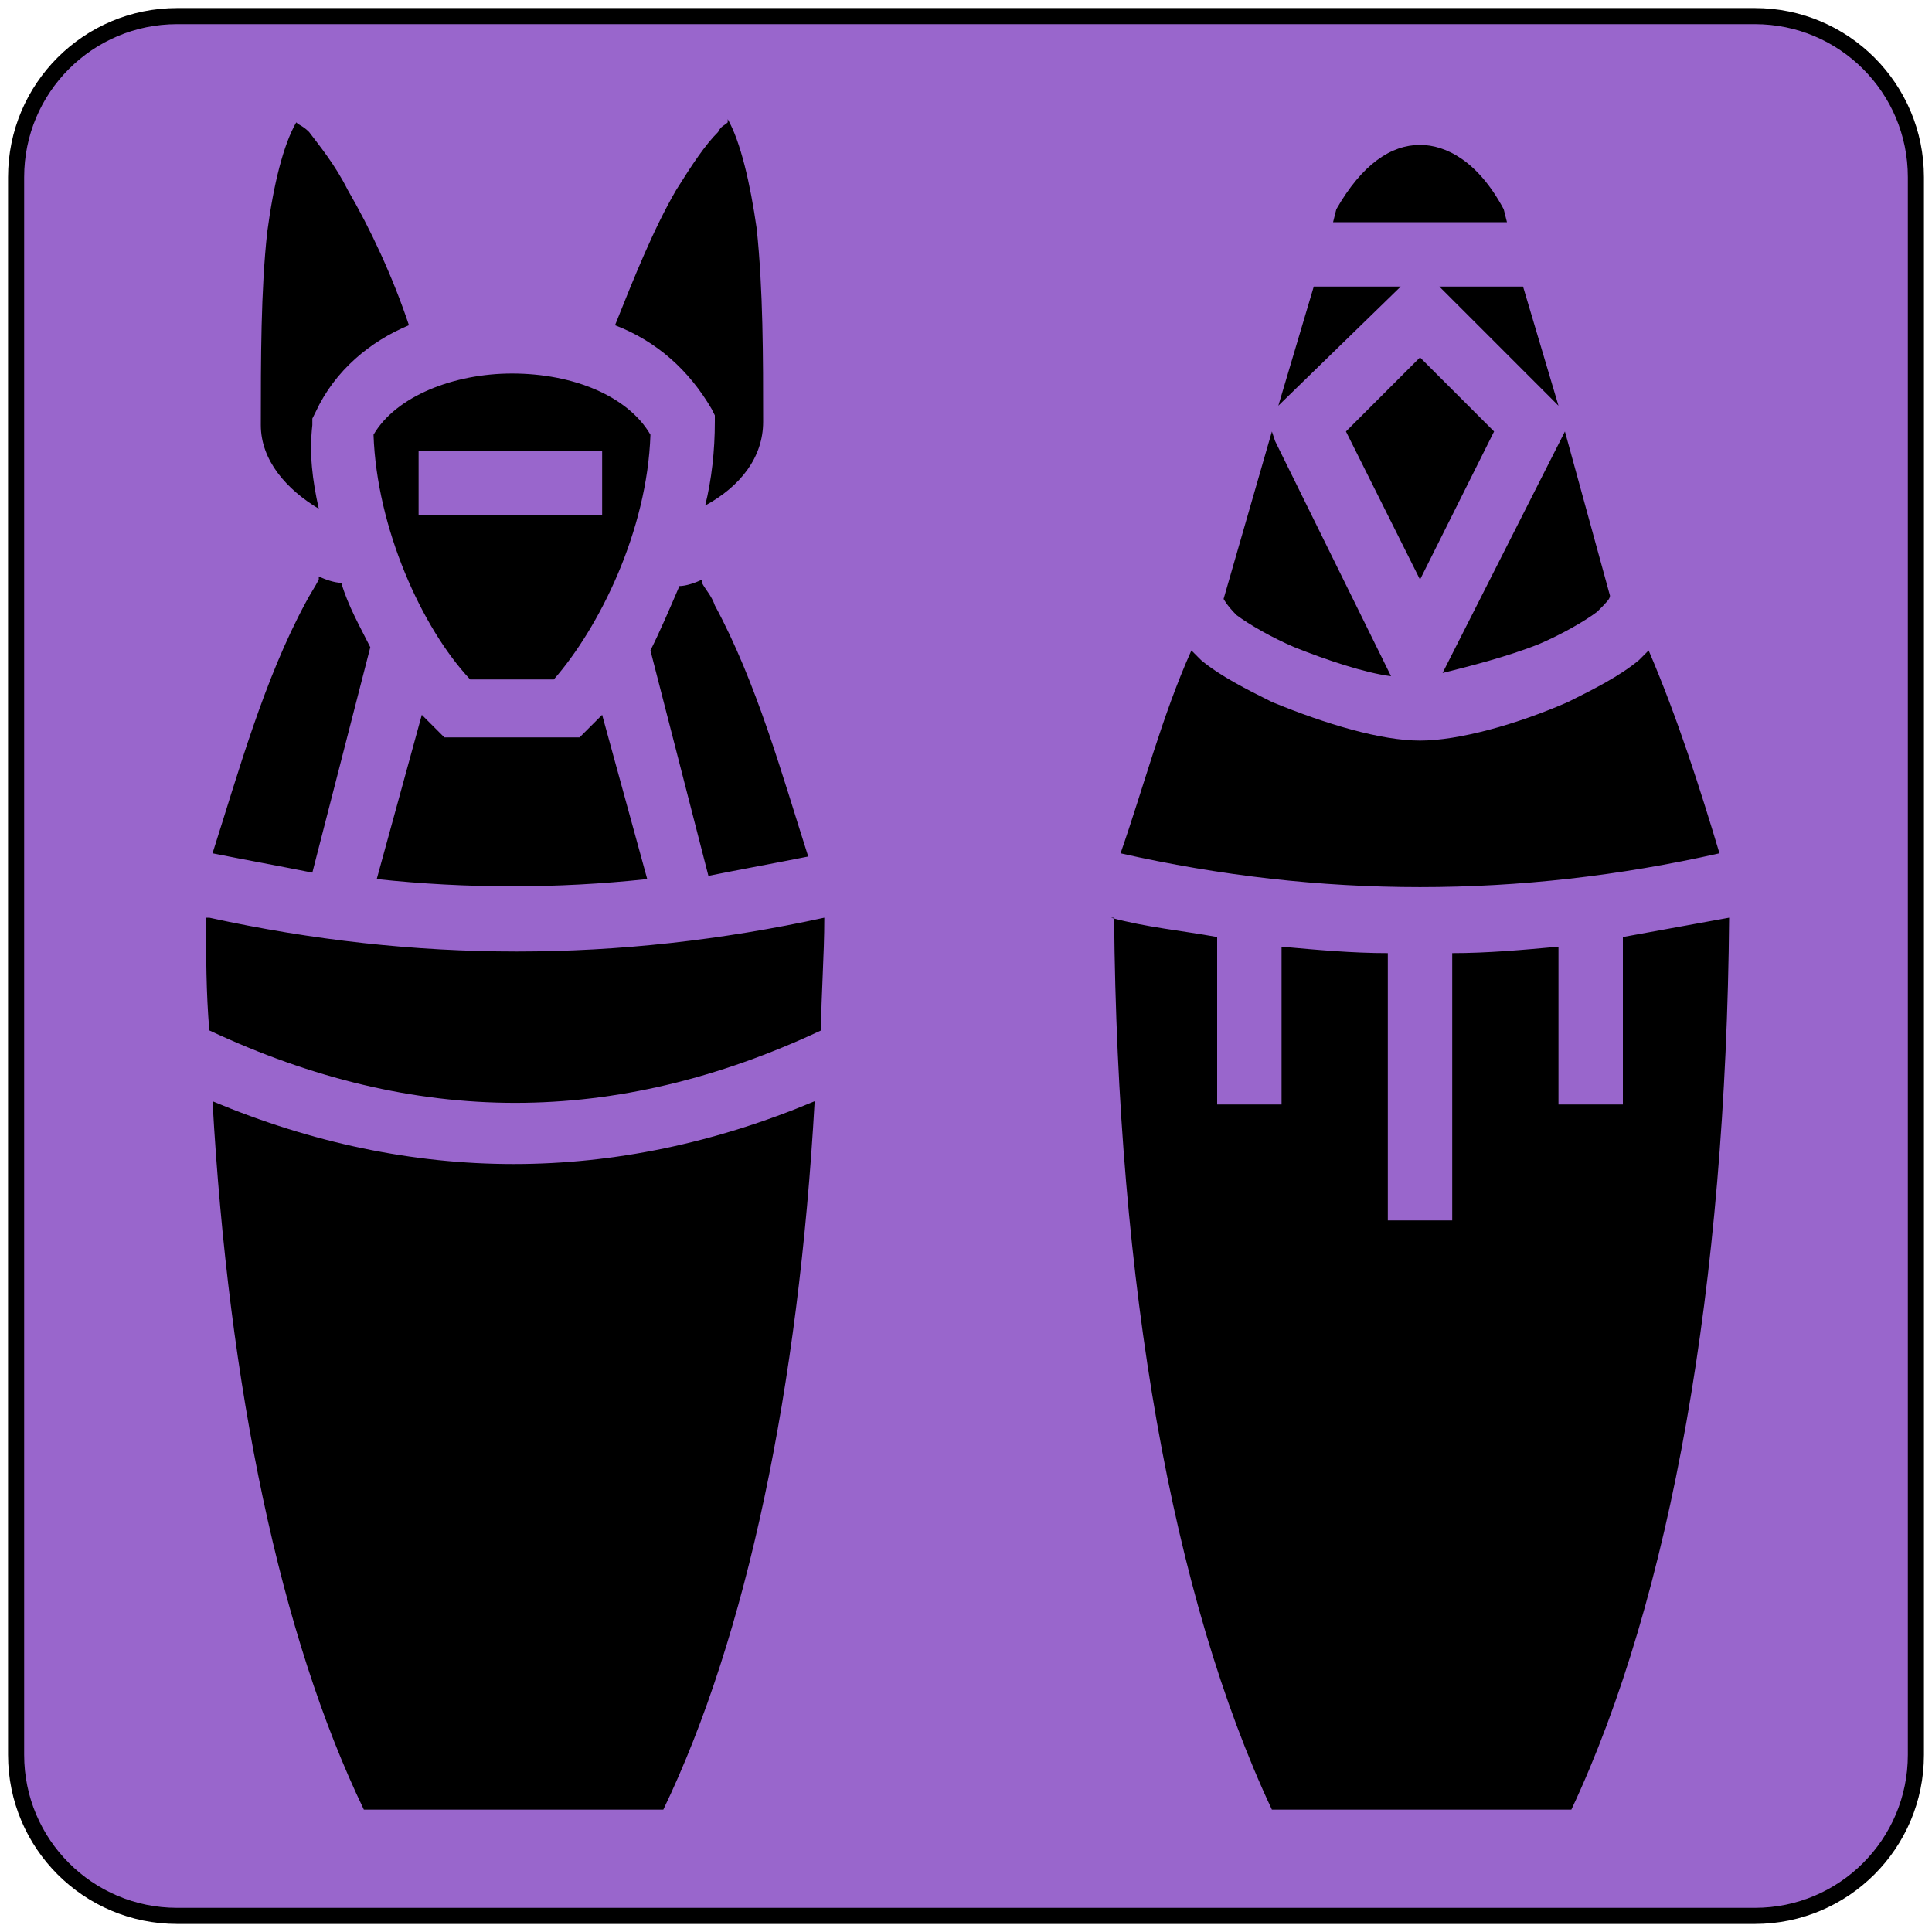
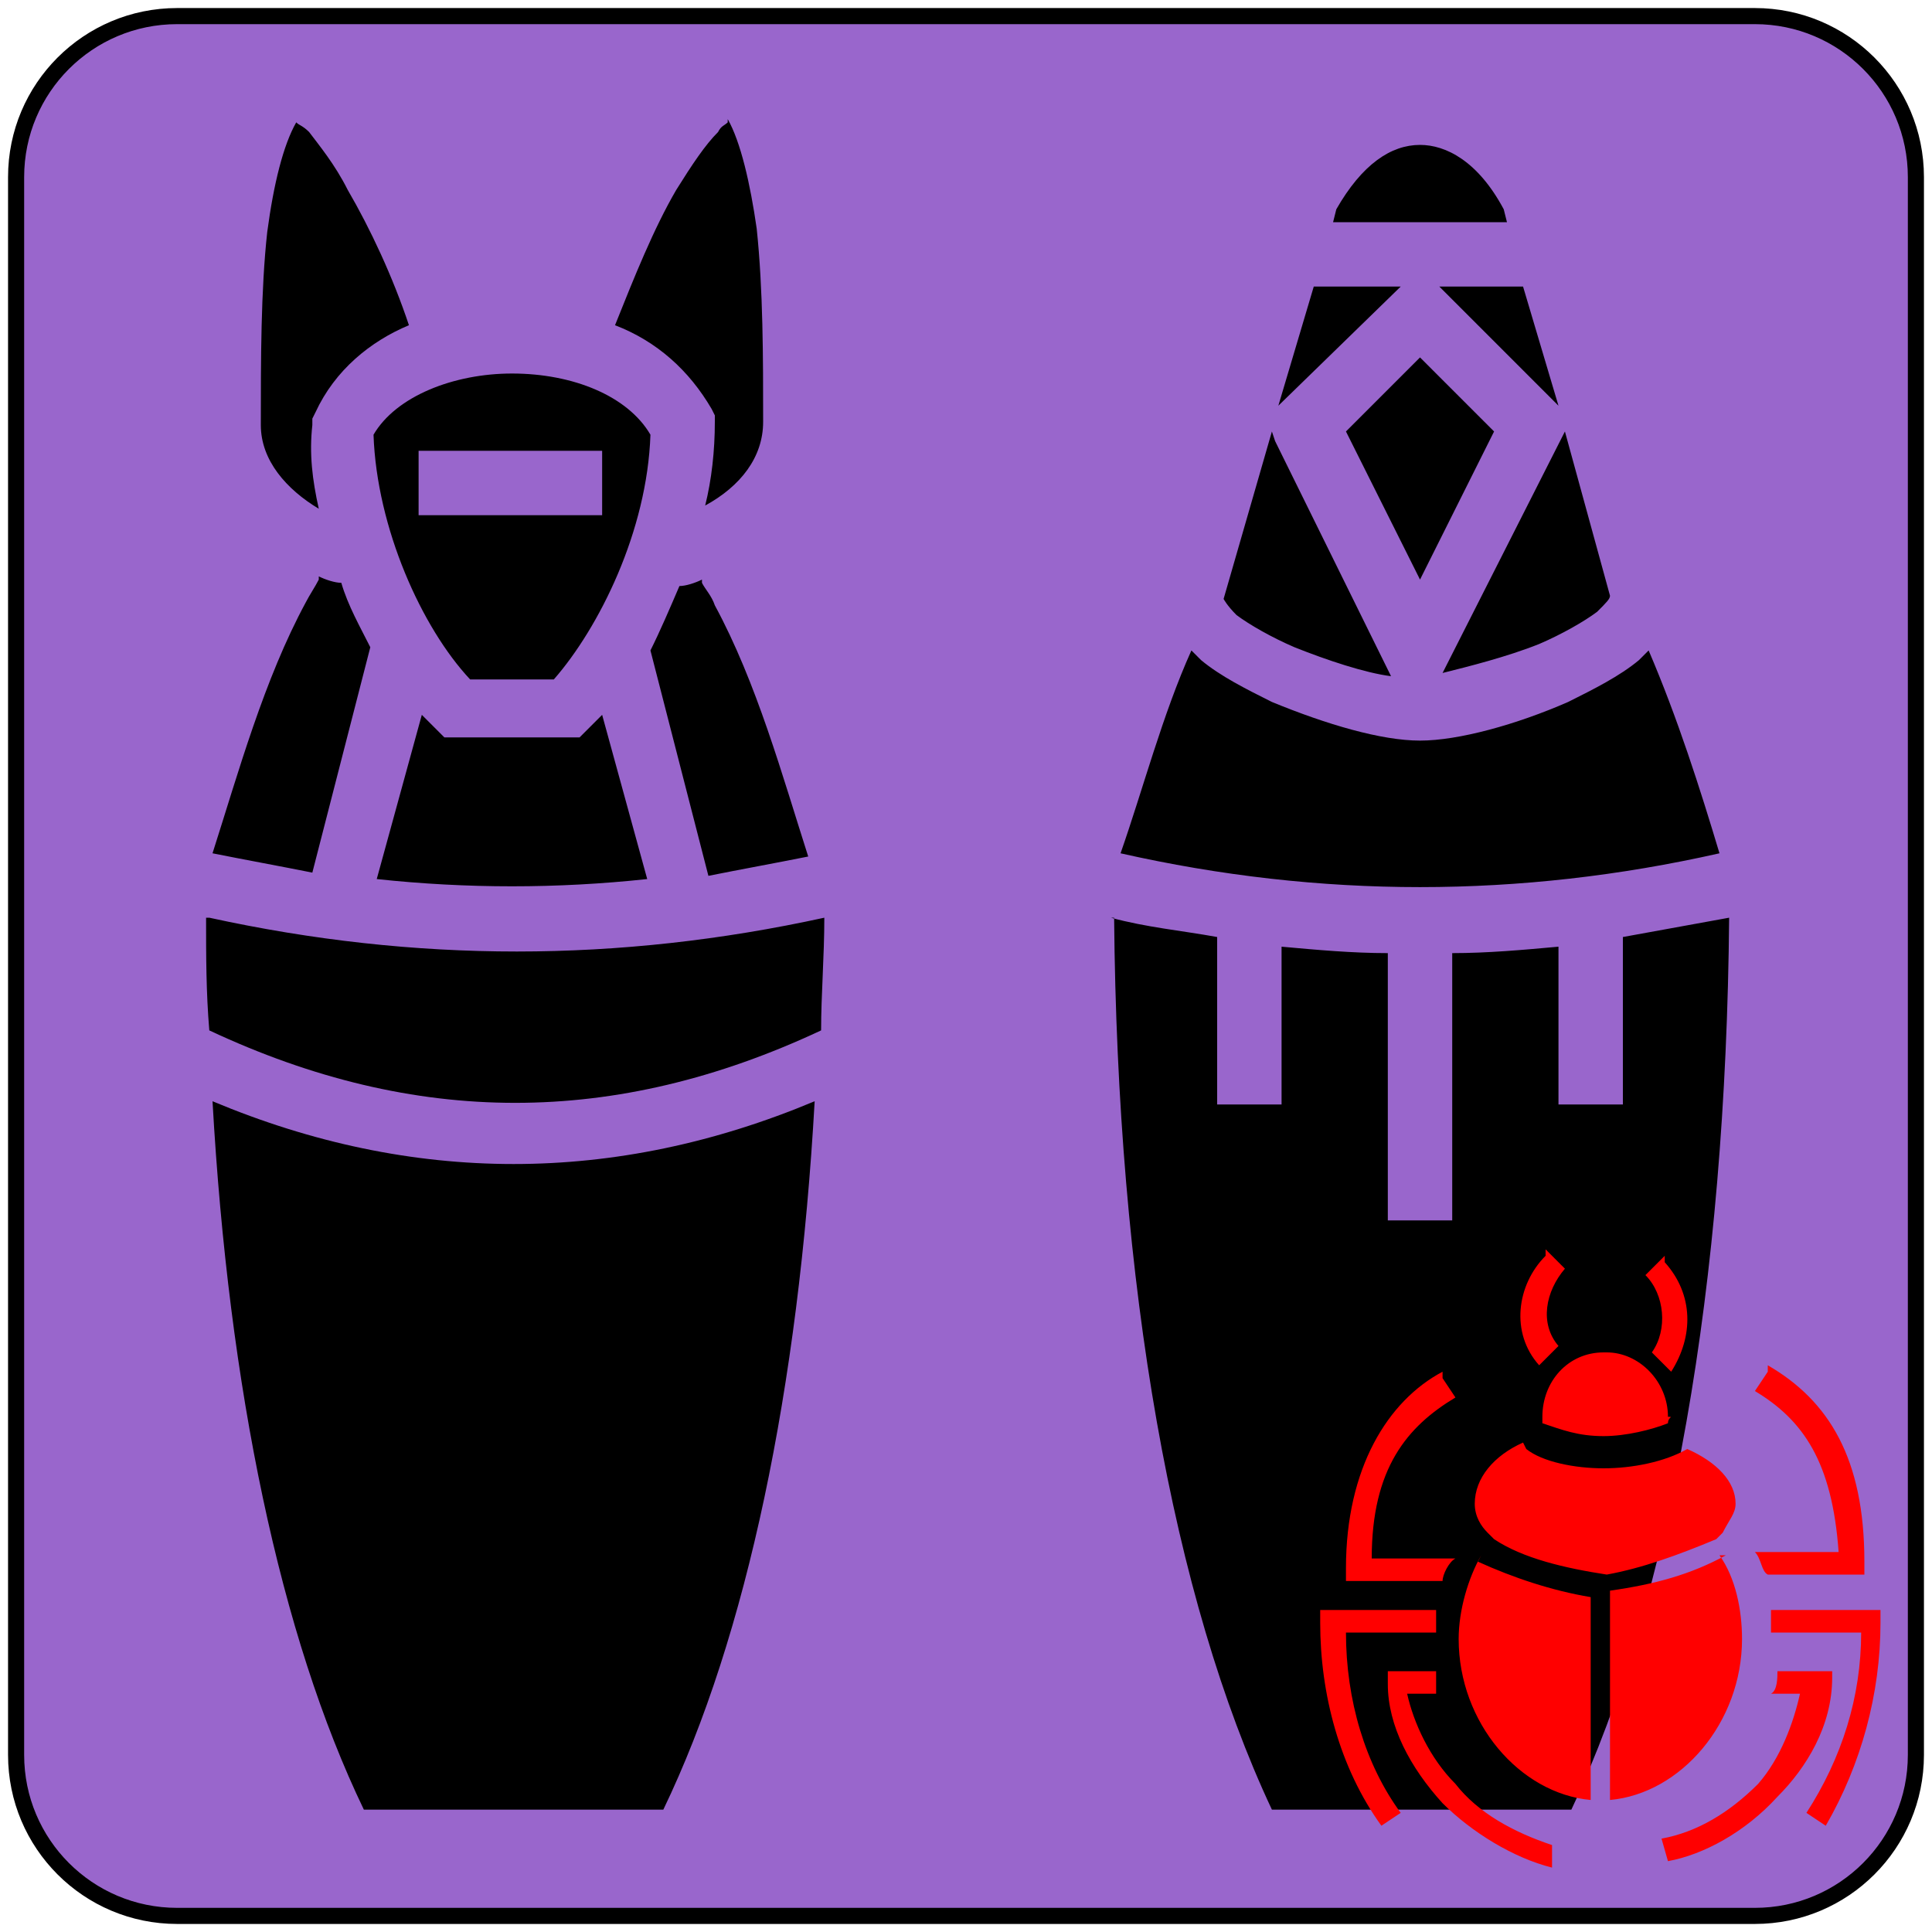
<svg xmlns="http://www.w3.org/2000/svg" height="60" width="60" viewbox="0 0 60 60">
  <rect x="0.5" y="0.5" width="59" height="59" rx="5" ry="5" style="fill:#9966cc;stroke:#000000;stroke-width:0.5px" />
  <path d="m 9.2,3.8 c -0.4,0.7 -0.7,1.9 -0.9,3.4 -0.2,1.8 -0.2,4.0 -0.2,6.0 0,1.1 0.8,2.0 1.8,2.6 C 9.7,14.9 9.6,14.1 9.7,13.2 v -0.2 l 0.1,-0.2 C 10.4,11.5 11.5,10.6 12.7,10.1 12.2,8.6 11.5,7.1 10.8,5.9 10.4,5.1 9.9,4.5 9.6,4.1 9.4,3.9 9.3,3.9 9.2,3.8 Z m 13.4,0 c -0.1,0.1 -0.2,0.1 -0.3,0.3 -0.4,0.4 -0.8,1.0 -1.3,1.8 -0.7,1.2 -1.3,2.7 -1.9,4.2 1.3,0.5 2.3,1.4 3.0,2.6 l 0.1,0.2 v 0.2 c 0,0.9 -0.1,1.8 -0.3,2.6 1.1,-0.6 1.8,-1.5 1.8,-2.6 0,-2.0 0,-4.1 -0.2,-6.0 -0.2,-1.4 -0.5,-2.7 -0.9,-3.4 z m 21.5,0.7 c -0.9,0 -1.8,0.6 -2.6,2.0 l -0.1,0.4 h 5.4 l -0.1,-0.4 C 45.9,5.0 44.9,4.5 44.1,4.5 Z M 40.8,8.9 39.7,12.6 43.5,8.9 Z m 3.9,0 3.7,3.7 -1.1,-3.7 z m -0.6,2.2 -2.3,2.3 2.3,4.6 2.3,-4.6 z m -28.2,0.5 c -1.8,0 -3.6,0.7 -4.3,1.9 0.1,2.9 1.5,6.0 3.0,7.6 h 2.6 c 1.4,-1.6 2.9,-4.6 3.0,-7.6 -0.7,-1.2 -2.4,-1.9 -4.3,-1.9 z m 23.6,1.8 -1.5,5.2 c 0.0,0.0 0.1,0.2 0.4,0.5 0.4,0.3 1.1,0.7 1.8,1.0 1.0,0.4 2.2,0.8 3.0,0.9 l -3.6,-7.3 z m 9.1,0 -3.8,7.5 c 0.8,-0.2 2.0,-0.5 3.0,-0.9 0.7,-0.3 1.4,-0.7 1.8,-1.0 0.3,-0.3 0.4,-0.4 0.4,-0.5 z m -35.6,0.6 h 5.7 v 2.0 h -5.7 z m -3.1,4.0 c -0.1,0.2 -0.3,0.5 -0.4,0.7 -1.3,2.4 -2.1,5.3 -2.9,7.8 1.0,0.2 2.1,0.4 3.1,0.6 l 1.8,-7.0 c -0.3,-0.6 -0.7,-1.3 -0.9,-2.0 -0.2,0.0 -0.5,-0.1 -0.7,-0.2 z m 11.9,0 c -0.2,0.1 -0.5,0.2 -0.7,0.2 -0.3,0.7 -0.6,1.4 -0.9,2.0 l 1.8,7.0 c 1.0,-0.2 2.1,-0.4 3.1,-0.6 -0.8,-2.5 -1.6,-5.4 -2.9,-7.8 -0.1,-0.3 -0.3,-0.5 -0.4,-0.7 z M 37.0,20.2 c -0.9,2.0 -1.5,4.3 -2.2,6.3 6.2,1.4 12.4,1.4 18.6,0 -0.6,-2.0 -1.3,-4.2 -2.2,-6.3 -0.1,0.1 -0.2,0.2 -0.3,0.3 -0.6,0.5 -1.4,0.9 -2.2,1.3 -1.6,0.7 -3.4,1.2 -4.6,1.2 -1.2,0 -2.9,-0.5 -4.6,-1.2 C 38.7,21.4 37.9,21.0 37.3,20.5 37.2,20.4 37.1,20.3 37.0,20.2 Z m -23.9,2.0 -1.4,5.1 c 2.8,0.3 5.6,0.3 8.4,0 l -1.4,-5.1 c -0.1,0.1 -0.3,0.3 -0.4,0.4 l -0.3,0.3 H 13.8 l -0.3,-0.3 c -0.1,-0.1 -0.3,-0.3 -0.4,-0.4 z m -6.7,6.3 c 0.0,1.2 0.0,2.3 0.1,3.5 6.4,3.0 12.6,3.0 19.0,0 0.0,-1.1 0.1,-2.3 0.1,-3.5 -6.4,1.4 -12.7,1.4 -19.1,0 z m 28.2,0 c 0.1,11.4 1.8,21.1 4.9,27.7 h 9.3 c 3.1,-6.6 4.8,-16.3 4.9,-27.7 -1.1,0.2 -2.2,0.4 -3.3,0.6 v 5.2 h -2.0 v -4.9 c -1.1,0.1 -2.2,0.2 -3.3,0.2 v 8.3 h -2.0 v -8.3 c -1.1,0.0 -2.2,-0.1 -3.3,-0.2 V 34.3 H 37.8 V 29.1 C 36.7,28.9 35.6,28.8 34.5,28.5 Z M 6.6,34.2 c 0.5,8.9 2.1,16.6 4.7,22.0 h 9.3 c 2.6,-5.4 4.2,-13.1 4.7,-22.0 -6.2,2.6 -12.5,2.6 -18.7,0 z" style="fill:#000000;stroke:none" />
+   <path d="m 48.0,39.0 c -0.9,0.9 -1.1,2.4 -0.2,3.4 0.2,-0.2 0.4,-0.4 0.6,-0.6 -0.6,-0.7 -0.4,-1.7 0.2,-2.4 l -0.6,-0.6 z m 3.7,0 -0.6,0.6 c 0.6,0.6 0.7,1.7 0.2,2.4 0.2,0.2 0.4,0.4 0.6,0.6 0.7,-1.1 0.7,-2.4 -0.2,-3.4 z m -1.9,3.0 c -1.1,0 -1.9,0.9 -1.9,2.0 0.0,0.0 0.0,0.0 0.0,0.2 v 0 c 0.6,0.2 1.1,0.4 1.9,0.4 0.7,0 1.5,-0.2 2.0,-0.4 v 0 c 0,-0.2 0.2,-0.2 0,-0.2 0,-1.1 -0.9,-2.0 -1.9,-2.0 z m -5.0,0.6 c -1.7,0.9 -3.0,3.0 -3.0,6.1 v 0.4 h 3.0 c 0,-0.2 0.2,-0.6 0.4,-0.7 h -2.6 c 0,-2.8 1.1,-4.1 2.6,-5.0 l -0.4,-0.6 z m 10.1,0 -0.4,0.6 c 1.5,0.9 2.4,2.2 2.6,5.0 h -2.6 c 0.2,0.2 0.2,0.6 0.4,0.7 h 3.0 v -0.4 c 0,-3.2 -1.1,-5.0 -3.0,-6.1 z m -7.6,2.2 c -0.9,0.4 -1.5,1.1 -1.5,1.9 0,0.4 0.2,0.7 0.4,0.9 l 0.2,0.2 c 0.9,0.6 2.2,0.9 3.5,1.1 1.1,-0.2 2.2,-0.6 3.4,-1.1 l 0.2,-0.2 c 0.2,-0.4 0.4,-0.6 0.4,-0.9 0,-0.7 -0.6,-1.3 -1.5,-1.7 -0.7,0.4 -1.7,0.6 -2.6,0.6 -0.9,0 -1.9,-0.2 -2.4,-0.6 z m 6.3,3.5 c -1.1,0.6 -2.2,0.9 -3.6,1.1 v 6.5 c 2.2,-0.2 4.1,-2.4 4.1,-5.0 0.0,-0.9 -0.2,-1.9 -0.7,-2.6 z m -7.6,0 c -0.4,0.7 -0.7,1.7 -0.7,2.6 0,2.6 1.9,4.8 4.1,5.0 V 49.6 C 48.2,49.4 47.0,49.0 45.9,48.5 Z m -5.0,1.7 v 0.4 c 0,2.2 0.6,4.5 1.9,6.3 l 0.6,-0.4 c -1.1,-1.5 -1.7,-3.5 -1.7,-5.6 h 2.8 c 0,-0.2 0,-0.6 0,-0.7 h -3.7 z m 14.0,0.0 c 0.0,0.2 0,0.6 0,0.7 h 2.8 c 0,2.0 -0.6,3.9 -1.7,5.6 l 0.6,0.4 C 57.8,54.8 58.4,52.6 58.4,50.4 v -0.4 h -3.7 z m -11.9,1.9 v 0.4 c 0,1.3 0.7,2.6 1.7,3.7 0.9,0.9 2.2,1.7 3.4,2.0 L 48.2,57.3 C 47.0,56.9 45.9,56.3 45.2,55.4 44.4,54.6 43.9,53.5 43.7,52.6 h 0.9 c 0.0,-0.2 0,-0.6 0.0,-0.7 z m 12.1,0 c 0.0,0.2 0,0.6 -0.2,0.7 h 0.9 c -0.2,0.9 -0.6,2.0 -1.3,2.8 -0.9,0.9 -1.9,1.5 -3.0,1.7 l 0.2,0.7 c 1.1,-0.2 2.4,-0.9 3.4,-2.0 0.9,-0.9 1.7,-2.2 1.7,-3.7 v -0.2 z" style="fill:#ff0000;stoke:none" />
</svg>
